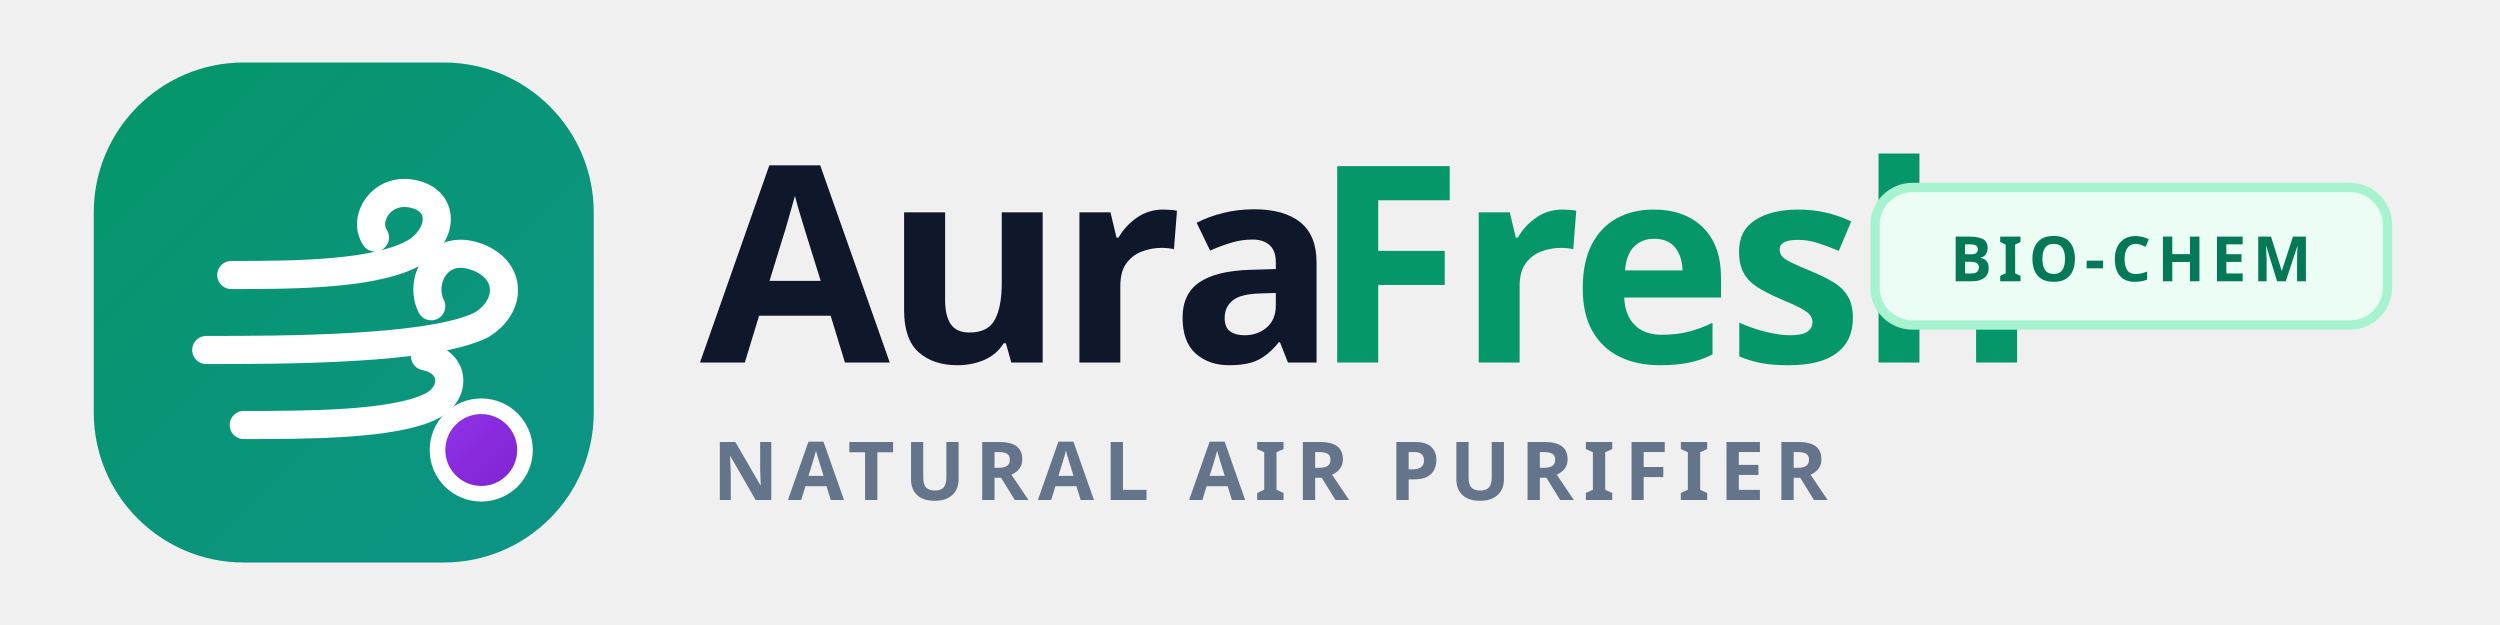
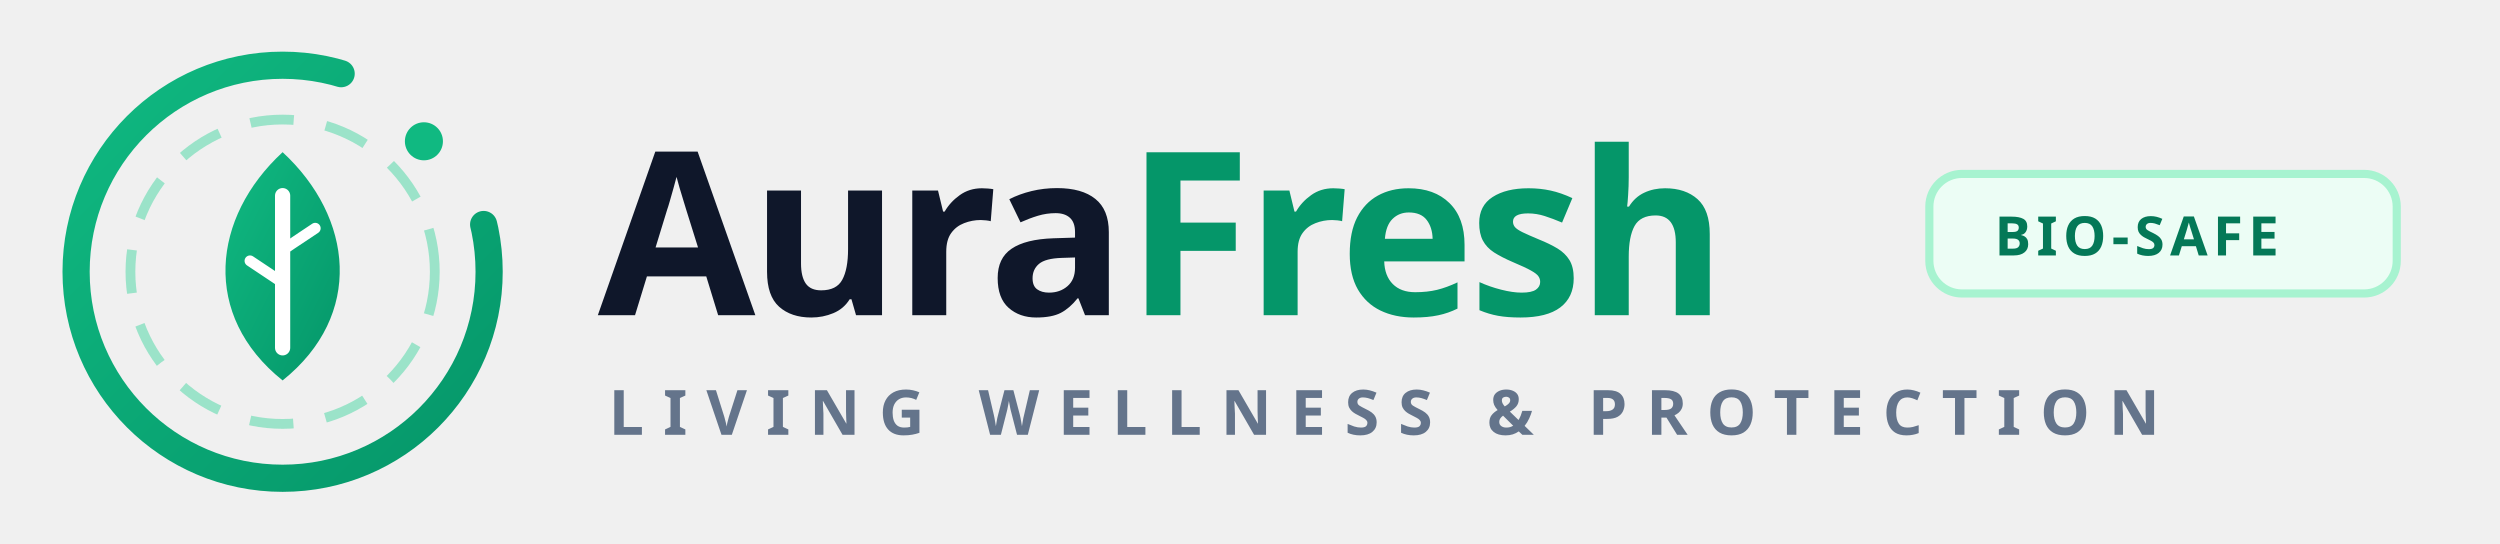
- <svg xmlns="http://www.w3.org/2000/svg" viewBox="0 0 400 100" width="100%" height="100%">
+ <svg xmlns="http://www.w3.org/2000/svg" viewBox="0 0 460 100" width="100%" height="100%">
  <defs>
-     <linearGradient id="primaryGrad" x1="0%" y1="0%" x2="100%" y2="100%">
-       <stop offset="0%" stop-color="#059669" />
-       <stop offset="100%" stop-color="#0d9488" />
-     </linearGradient>
-     <linearGradient id="purpleGrad" x1="0%" y1="0%" x2="100%" y2="100%">
-       <stop offset="0%" stop-color="#9333ea" />
-       <stop offset="100%" stop-color="#7e22ce" />
+     <linearGradient id="auraShieldGrad" x1="0%" y1="0%" x2="100%" y2="100%">
+       <stop offset="0%" stop-color="#10b981" />
+       <stop offset="100%" stop-color="#059669" />
    </linearGradient>
  </defs>
-   <g transform="translate(15, 10)">
-     <rect width="80" height="80" rx="24" fill="url(#primaryGrad)" />
-     <path d="M 22 34 C 32 34, 46 34, 52 30 C 56 27, 56 22, 51 21 C 46 20, 43 25, 45 28" fill="none" stroke="#ffffff" stroke-width="4.5" stroke-linecap="round" stroke-linejoin="round" />
-     <path d="M 18 46 C 30 46, 54 46, 62 42 C 67 39, 67 33, 61 31 C 55 29, 52 35, 54 39" fill="none" stroke="#ffffff" stroke-width="4.5" stroke-linecap="round" stroke-linejoin="round" />
-     <path d="M 24 58 C 34 58, 48 58, 54 55 C 58 53, 58 48, 53 47" fill="none" stroke="#ffffff" stroke-width="4.5" stroke-linecap="round" stroke-linejoin="round" />
-     <circle cx="62" cy="62" r="7" fill="url(#purpleGrad)" stroke="#ffffff" stroke-width="2.5" />
+   <g transform="translate(10, 8)">
+     <circle cx="42" cy="42" r="38" fill="none" stroke="url(#auraShieldGrad)" stroke-width="5" stroke-dasharray="190 40" stroke-linecap="round" />
+     <circle cx="42" cy="42" r="28" fill="none" stroke="#34d399" stroke-width="1.8" opacity="0.45" stroke-dasharray="8 6" />
+     <path d="M 42 20 C 55 32, 57 50, 42 62 C 27 50, 29 32, 42 20 Z" fill="url(#auraShieldGrad)" />
+     <path d="M 42 28 L 42 56" stroke="#ffffff" stroke-width="2.8" stroke-linecap="round" />
+     <path d="M 42 38 L 48 34" stroke="#ffffff" stroke-width="2" stroke-linecap="round" />
+     <path d="M 42 44 L 36 40" stroke="#ffffff" stroke-width="2" stroke-linecap="round" />
+     <circle cx="68" cy="18" r="3.5" fill="#10b981" />
  </g>
-   <text x="112" y="58" font-family="'SolaimanLipi', 'Hind Siliguri', 'Segoe UI', system-ui, sans-serif" font-weight="900" font-size="44" fill="#0f172a" letter-spacing="-1">Aura</text>
-   <text x="210" y="58" font-family="'SolaimanLipi', 'Hind Siliguri', 'Segoe UI', system-ui, sans-serif" font-weight="900" font-size="44" fill="#059669" letter-spacing="-1">Fresh</text>
-   <text x="114" y="80" font-family="'SolaimanLipi', 'Hind Siliguri', 'Segoe UI', system-ui, sans-serif" font-weight="700" font-size="13" fill="#64748b" letter-spacing="1.5">NATURAL AIR PURIFIER</text>
-   <rect x="300" y="30" width="82" height="22" rx="6" fill="#ecfdf5" stroke="#a7f3d0" stroke-width="1.5" />
-   <text x="312" y="45" font-family="system-ui, sans-serif" font-weight="800" font-size="10" fill="#047857" letter-spacing="1">BIO-CHEM</text>
+   <text x="110" y="58" font-family="'Plus Jakarta Sans', system-ui, sans-serif" font-weight="900" font-size="42" fill="#0f172a" letter-spacing="-1">Aura<tspan fill="#059669">Fresh</tspan>
+   </text>
+   <text x="112" y="80" font-family="'Plus Jakarta Sans', system-ui, sans-serif" font-weight="700" font-size="11.5" fill="#64748b" letter-spacing="3.5">LIVING WELLNESS &amp; PROTECTION</text>
+   <rect x="355" y="32" width="86" height="22" rx="6" fill="#ecfdf5" stroke="#a7f3d0" stroke-width="1.5" />
+   <text x="367" y="47" font-family="system-ui, sans-serif" font-weight="800" font-size="10" fill="#047857" letter-spacing="1">BIO-SAFE</text>
</svg>
